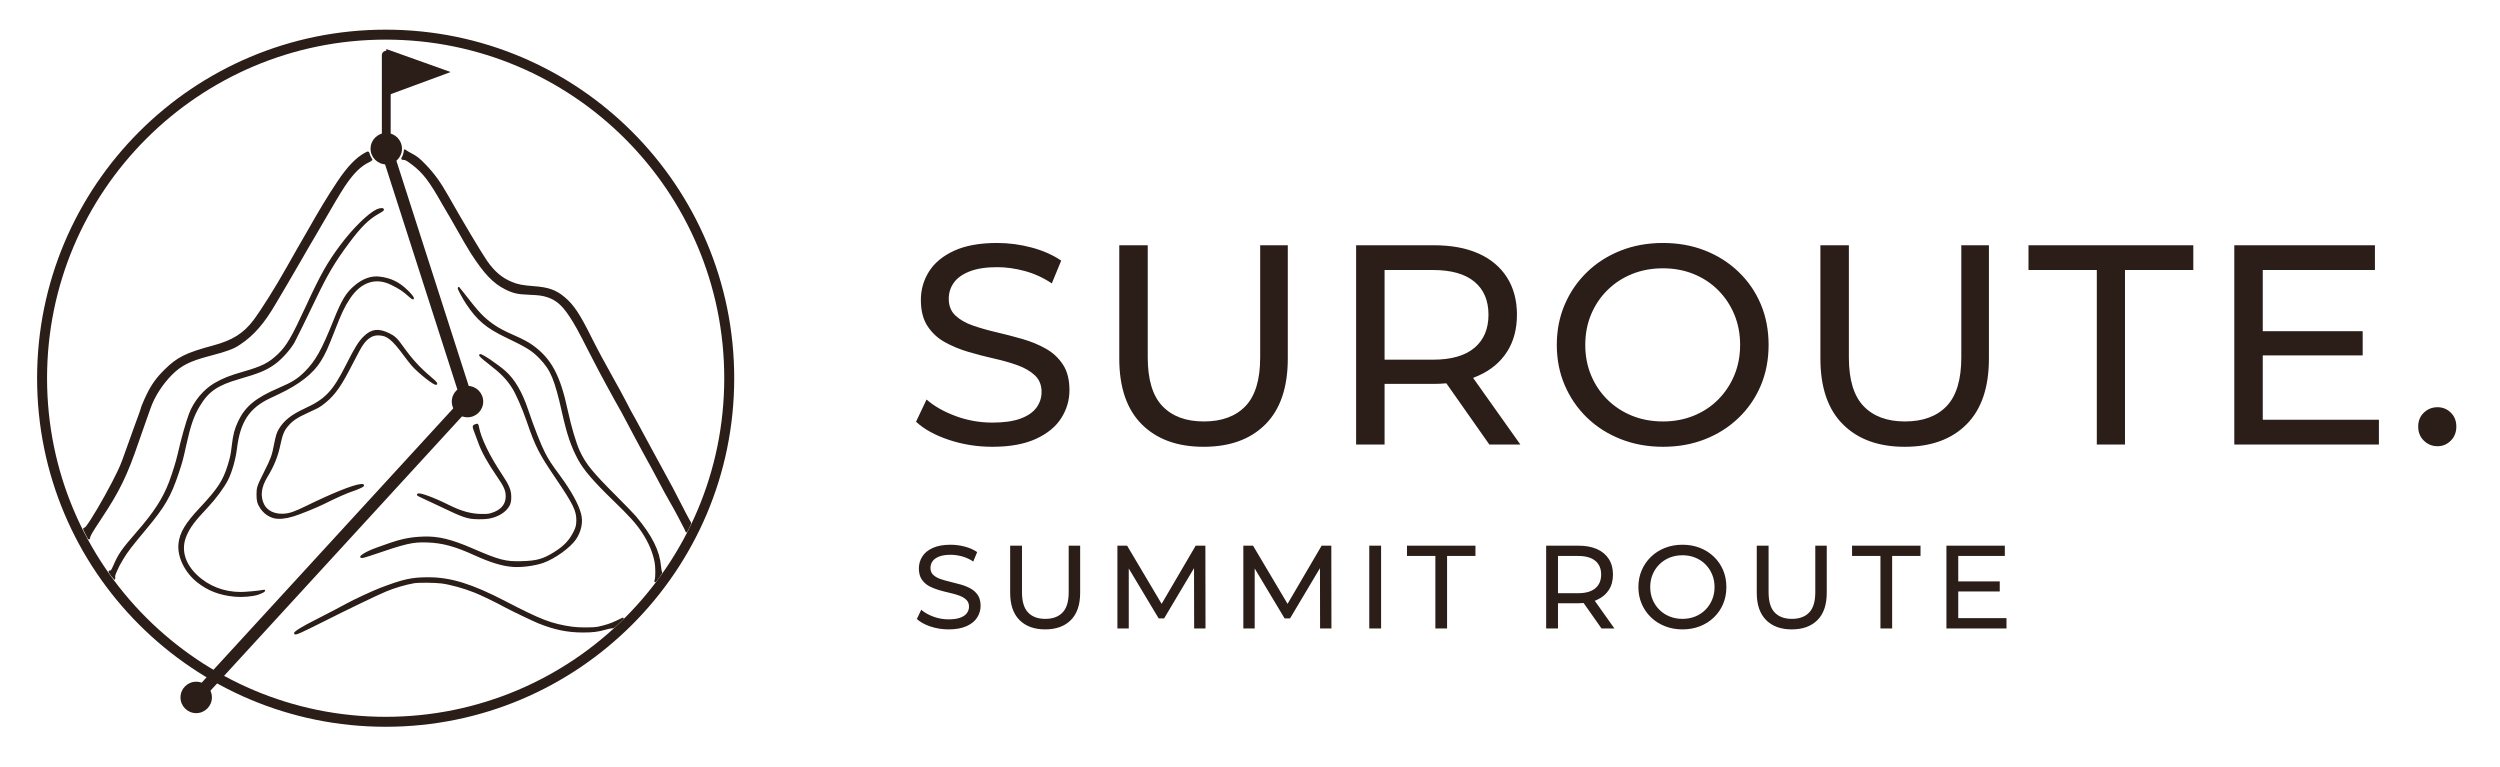
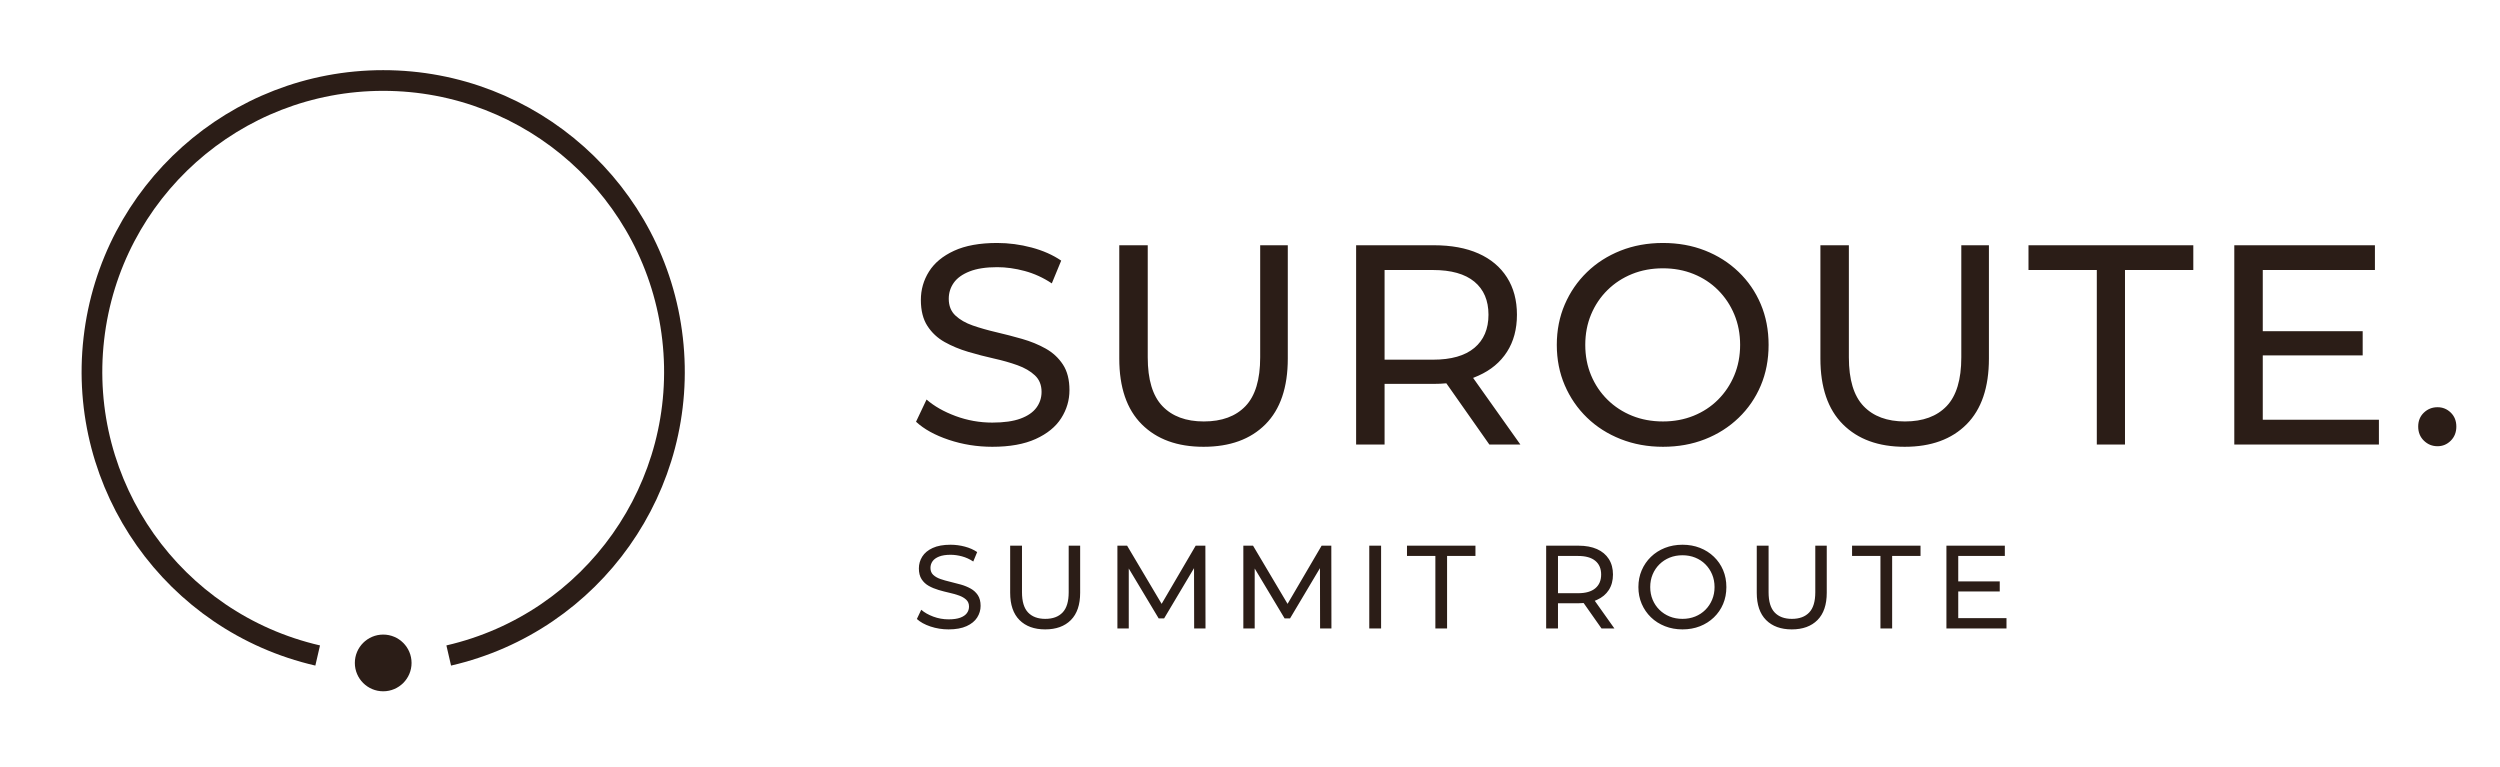
<svg xmlns="http://www.w3.org/2000/svg" viewBox="0.0 0.0 326.2 100.0" role="img" aria-label="SuRoute · Summit Route">
-   <circle cx="50.32" cy="49.35" r="44.83" fill="none" stroke="#2B1D17" stroke-width="1.30" />
-   <path fill="#2B1D17" fill-rule="evenodd" stroke="#2B1D17" stroke-width="0.22" stroke-linejoin="round" d="M38.48 82.65C38.39 82.51 39.49 81.83 41.23 80.96C42.20 80.47 44.75 79.14 45.34 78.81C46.16 78.35 48.65 77.20 49.62 76.82C52.65 75.67 53.71 75.43 55.88 75.43C58.81 75.43 61.56 76.29 65.88 78.53C70.60 80.98 71.90 81.48 74.62 81.88C75.50 82.01 77.46 82.01 78.05 81.88C79.10 81.65 79.73 81.44 80.50 81.07L81.27 80.70L80.67 81.29C80.06 81.87 80.06 81.88 79.82 81.88C79.68 81.88 79.30 81.96 78.97 82.06C78.07 82.33 77.34 82.42 76.02 82.42C74.04 82.41 72.37 82.07 70.30 81.24C69.55 80.93 66.83 79.63 65.92 79.14C64.76 78.50 62.74 77.53 61.95 77.22C60.51 76.65 58.81 76.18 57.62 76.02C56.79 75.91 54.62 75.89 54.02 75.99C52.96 76.17 51.44 76.61 50.35 77.07C49.25 77.52 45.22 79.47 41.98 81.10C39.26 82.47 38.56 82.78 38.48 82.65ZM30.63 77.75C28.67 77.56 27.17 76.99 25.79 75.89C24.18 74.61 23.21 72.59 23.40 70.92C23.56 69.52 24.28 68.32 26.15 66.33C28.49 63.83 29.19 62.77 29.82 60.72C30.13 59.73 30.23 59.25 30.35 58.17C30.52 56.71 30.70 56.03 31.17 55.02C32.09 53.09 33.42 52.00 36.45 50.70C38.20 49.95 38.89 49.51 39.83 48.58C41.26 47.15 42.05 45.74 43.61 41.85C44.68 39.18 45.23 38.27 46.33 37.34C47.39 36.45 48.46 36.07 49.52 36.20C50.98 36.38 52.02 36.88 53.12 37.95C53.95 38.75 54.23 39.34 53.45 38.65C52.68 37.95 52.16 37.60 51.12 37.09C49.05 36.04 47.05 36.69 45.59 38.88C44.85 40.00 44.49 40.76 43.57 43.12C42.65 45.47 42.38 46.08 41.78 47.05C40.81 48.65 38.99 50.08 36.32 51.33C36.02 51.48 35.49 51.73 35.14 51.89C32.46 53.16 31.24 55.01 30.82 58.45C30.66 59.83 30.17 61.56 29.67 62.55C29.17 63.55 28.05 65.06 26.97 66.20C25.32 67.94 24.69 68.79 24.23 69.89C23.48 71.66 23.99 73.55 25.64 75.11C27.18 76.57 29.20 77.35 31.41 77.35C32.02 77.35 33.66 77.20 34.20 77.10C34.52 77.04 34.51 77.04 34.47 77.10C34.43 77.18 34.00 77.38 33.65 77.50C32.90 77.73 31.61 77.84 30.63 77.75ZM85.53 75.67C85.65 75.33 85.64 73.99 85.53 73.38C85.28 72.03 84.71 70.69 83.80 69.33C83.04 68.20 82.17 67.24 80.11 65.25C77.49 62.71 76.23 61.24 75.51 59.90C74.61 58.22 74.09 56.70 73.45 53.85C72.47 49.48 71.95 48.24 70.51 46.74C69.49 45.68 68.84 45.27 66.00 43.91C63.52 42.72 62.32 41.71 60.93 39.62C60.46 38.92 59.76 37.62 59.83 37.56C59.84 37.54 59.88 37.56 59.91 37.61C59.93 37.66 60.04 37.80 60.14 37.91C60.24 38.03 60.45 38.30 60.61 38.50C62.38 40.80 63.07 41.52 64.33 42.41C65.00 42.88 65.73 43.27 67.00 43.83C68.11 44.31 68.91 44.74 69.45 45.13C71.86 46.88 72.99 48.99 73.97 53.55C74.44 55.72 75.06 57.81 75.54 58.87C76.35 60.60 77.17 61.62 80.35 64.80C81.49 65.94 82.64 67.13 82.91 67.45C85.02 69.98 85.97 71.89 86.15 73.97C86.18 74.27 86.23 74.57 86.27 74.63C86.33 74.72 86.31 74.77 85.97 75.25C85.47 75.95 85.43 75.98 85.53 75.67ZM14.61 75.11C14.21 74.55 14.21 74.55 14.37 74.55C14.54 74.55 14.62 74.43 14.88 73.85C15.55 72.30 15.95 71.74 17.92 69.47C20.16 66.91 21.34 65.09 22.17 62.90C22.59 61.77 23.08 60.20 23.27 59.35C23.72 57.37 24.34 55.15 24.75 54.06C25.36 52.42 26.62 50.90 28.07 50.06C29.16 49.44 29.96 49.12 31.69 48.62C34.24 47.89 35.10 47.46 36.35 46.27C37.48 45.19 38.14 44.05 40.05 39.92C41.89 35.92 42.81 34.30 44.47 32.07C46.09 29.90 48.12 27.90 49.20 27.41C49.66 27.20 50.13 27.21 49.95 27.43C49.91 27.47 49.63 27.65 49.32 27.82C48.02 28.56 46.99 29.58 45.42 31.70C43.63 34.10 42.62 35.81 41.15 38.89C39.97 41.35 38.53 44.29 38.31 44.67C37.72 45.66 36.65 46.83 35.77 47.46C34.69 48.23 33.73 48.62 31.20 49.35C28.32 50.18 27.13 51.00 25.96 52.96C25.20 54.22 24.76 55.50 24.20 58.04C23.78 59.96 23.71 60.23 23.20 61.75C22.20 64.73 21.43 66.07 19.00 68.97C17.10 71.25 16.56 71.95 15.99 72.90C15.56 73.61 15.42 73.88 15.15 74.50C14.91 75.05 14.88 75.20 14.94 75.42C14.97 75.52 14.99 75.60 14.98 75.60C14.97 75.60 14.81 75.38 14.61 75.11ZM66.90 73.86C65.54 73.76 64.02 73.29 61.95 72.35C59.35 71.17 57.72 70.73 55.70 70.67C53.80 70.61 52.99 70.80 48.25 72.42C47.16 72.79 46.83 72.80 47.34 72.43C47.71 72.16 48.40 71.83 49.28 71.52C49.72 71.37 50.29 71.17 50.55 71.07C52.40 70.41 53.63 70.17 55.30 70.12C57.19 70.06 58.87 70.47 61.60 71.65C65.12 73.18 65.96 73.40 68.10 73.33C70.06 73.28 70.93 73.03 72.41 72.10C73.67 71.30 74.36 70.57 74.94 69.42C75.22 68.87 75.31 68.49 75.31 67.88C75.31 66.60 74.88 65.73 72.63 62.40C70.41 59.13 69.96 58.26 68.80 54.87C68.26 53.29 67.42 51.38 66.93 50.60C66.21 49.45 65.45 48.66 63.79 47.38C62.96 46.74 62.53 46.35 62.64 46.31C62.85 46.24 64.90 47.63 65.89 48.50C67.08 49.56 68.04 51.20 68.81 53.50C69.58 55.79 70.51 58.15 71.03 59.14C71.53 60.10 71.81 60.53 73.08 62.26C74.46 64.15 75.38 65.82 75.71 67.06C75.99 68.09 75.75 69.29 75.08 70.29C74.36 71.37 72.34 72.82 70.83 73.35C69.73 73.73 68.03 73.95 66.90 73.86ZM11.26 69.67C10.93 69.03 10.91 68.97 11.01 68.96C11.18 68.95 11.34 68.75 11.94 67.83C12.99 66.20 14.62 63.26 15.46 61.48C15.92 60.49 16.03 60.19 16.97 57.53C17.18 56.95 17.46 56.16 17.60 55.77C18.13 54.35 18.45 53.45 18.45 53.39C18.45 53.28 18.88 52.23 19.23 51.52C19.84 50.26 20.48 49.36 21.50 48.35C23.15 46.70 24.26 46.15 27.85 45.18C30.36 44.51 31.84 43.58 33.13 41.88C34.16 40.51 36.02 37.56 37.55 34.83C38.43 33.26 38.58 32.99 38.90 32.45C39.09 32.13 39.64 31.17 40.14 30.30C41.93 27.16 42.78 25.75 44.11 23.75C45.41 21.80 46.55 20.62 47.72 20.00C48.04 19.82 48.06 19.83 48.15 20.16C48.18 20.29 48.28 20.50 48.36 20.63C48.44 20.75 48.50 20.86 48.50 20.87C48.50 20.88 48.35 20.96 48.17 21.04C47.00 21.59 46.04 22.54 44.87 24.30C44.39 25.02 43.18 27.04 41.77 29.50C41.58 29.84 41.17 30.53 40.88 31.03C40.58 31.52 39.88 32.73 39.31 33.73C38.75 34.71 37.86 36.23 37.35 37.10C36.84 37.97 36.19 39.06 35.92 39.52C34.42 42.10 33.08 43.66 31.31 44.84C30.75 45.22 30.41 45.39 29.70 45.64C29.16 45.84 28.78 45.95 27.25 46.36C24.74 47.02 23.59 47.60 22.37 48.82C21.12 50.08 20.08 51.69 19.55 53.21C19.47 53.44 19.29 53.94 19.15 54.33C18.89 55.05 18.60 55.86 18.02 57.55C16.50 62.01 15.53 64.01 13.14 67.61C11.94 69.42 11.69 69.85 11.65 70.15C11.62 70.37 11.62 70.37 11.26 69.67ZM89.38 68.94C89.08 68.32 88.04 66.36 87.60 65.62C87.23 65.00 86.47 63.60 85.79 62.30C85.42 61.59 84.61 60.10 84.55 60.02C84.53 60.00 84.22 59.41 83.85 58.73C83.48 58.04 83.10 57.33 83.00 57.15C82.90 56.97 82.51 56.25 82.15 55.55C81.79 54.85 81.33 54.00 81.15 53.67C80.96 53.35 80.59 52.67 80.31 52.18C80.04 51.68 79.58 50.85 79.29 50.32C78.68 49.21 77.86 47.66 77.00 45.98C75.54 43.10 75.06 42.23 74.34 41.15C73.39 39.73 72.59 39.05 71.45 38.68C70.76 38.46 70.40 38.41 69.03 38.35C67.58 38.30 66.96 38.16 65.97 37.66C64.41 36.88 63.23 35.64 61.52 32.98C61.17 32.44 60.23 30.83 59.82 30.08C59.69 29.83 59.27 29.10 58.89 28.45C58.50 27.81 58.04 27.01 57.85 26.68C56.09 23.56 55.27 22.49 53.80 21.38C53.10 20.85 52.91 20.75 52.62 20.75C52.43 20.75 52.42 20.72 52.53 20.58C52.62 20.45 52.80 19.88 52.80 19.70C52.80 19.55 52.80 19.55 52.93 19.68C53.01 19.75 53.31 19.93 53.60 20.08C54.32 20.45 54.68 20.73 55.45 21.53C56.57 22.69 57.37 23.79 58.38 25.57C60.30 28.97 62.72 33.02 63.44 34.06C64.41 35.48 65.45 36.36 66.76 36.89C67.55 37.22 68.20 37.34 69.67 37.45C71.56 37.59 72.50 37.93 73.60 38.85C74.76 39.81 75.57 41.02 77.12 44.15C77.83 45.57 78.92 47.60 79.98 49.48C80.62 50.61 81.10 51.50 81.58 52.42C82.02 53.29 82.30 53.81 83.00 55.05C83.32 55.63 83.76 56.44 84.55 57.92C84.91 58.60 85.39 59.49 85.62 59.89C85.85 60.30 86.20 60.94 86.40 61.32C86.60 61.71 86.96 62.36 87.19 62.78C87.43 63.19 87.88 64.04 88.20 64.68C89.17 66.58 89.91 67.99 90.06 68.20C90.10 68.26 90.05 68.40 89.84 68.82L89.57 69.36L89.38 68.94ZM61.38 67.57C60.66 67.44 59.90 67.15 58.58 66.51C57.86 66.17 56.89 65.71 56.43 65.50C54.79 64.75 54.49 64.60 54.51 64.54C54.60 64.29 56.49 64.97 58.49 65.97C60.17 66.81 61.48 67.17 62.90 67.17C63.66 67.17 63.76 67.16 64.17 67.03C65.37 66.66 66.04 65.92 66.09 64.91C66.13 64.05 65.90 63.50 64.93 62.10C63.74 60.38 62.90 58.86 62.51 57.74C62.40 57.43 62.19 56.88 62.05 56.51C61.71 55.61 61.71 55.57 62.04 55.46C62.33 55.36 62.31 55.34 62.38 55.70C62.66 57.22 63.78 59.52 65.46 62.04C66.34 63.35 66.60 64.00 66.60 64.85C66.60 65.63 66.44 66.01 65.93 66.53C65.39 67.06 64.60 67.43 63.68 67.58C63.11 67.67 61.91 67.66 61.38 67.57ZM35.75 67.51C35.07 67.33 34.47 66.89 34.05 66.27C33.68 65.70 33.57 65.33 33.58 64.50C33.58 63.62 33.63 63.47 34.59 61.55C35.45 59.83 35.58 59.49 35.87 57.98C36.11 56.78 36.21 56.48 36.48 56.03C37.12 54.95 38.09 54.19 39.80 53.40C42.52 52.15 43.50 51.12 45.26 47.63C46.35 45.46 46.88 44.60 47.52 43.98C48.50 43.02 49.36 42.91 50.75 43.58C51.46 43.93 51.76 44.21 52.50 45.25C53.67 46.90 54.71 48.03 56.15 49.25C56.80 49.80 56.98 50.00 56.93 50.09C56.80 50.30 54.69 48.65 53.81 47.65C53.58 47.39 53.12 46.80 52.79 46.35C51.20 44.19 50.51 43.65 49.32 43.65C48.54 43.65 47.84 44.10 47.24 45.00C47.00 45.35 46.81 45.70 45.38 48.45C44.21 50.69 43.32 51.82 41.93 52.83C41.53 53.11 41.22 53.27 40.05 53.80C38.72 54.40 38.10 54.82 37.51 55.52C36.98 56.14 36.77 56.64 36.47 58.05C36.18 59.48 35.63 60.83 34.80 62.18C33.97 63.54 33.82 64.75 34.36 65.85C34.78 66.71 35.76 67.19 36.95 67.14C37.78 67.10 38.44 66.88 39.98 66.12C43.35 64.47 46.02 63.39 47.06 63.27C47.35 63.24 47.48 63.30 47.34 63.42C47.27 63.49 46.45 63.85 46.12 63.95C45.35 64.19 43.75 64.90 42.18 65.69C41.27 66.14 39.11 67.02 38.27 67.27C37.23 67.59 36.37 67.67 35.75 67.51Z" />
-   <path d="M25.6 91L61 52.4L50.4 19.4" fill="none" stroke="#2B1D17" stroke-width="1.55" stroke-linecap="round" stroke-linejoin="round" />
-   <path d="M50.4 19.4V7.2" stroke="#2B1D17" stroke-width="1.15" stroke-linecap="round" />
-   <path fill="#2B1D17" d="M50.4 6.4L58.8 9.4L50.4 12.5Z" />
-   <circle fill="#2B1D17" cx="25.6" cy="91" r="2.05" />
-   <circle fill="#2B1D17" cx="61" cy="52.4" r="2.05" />
-   <circle fill="#2B1D17" cx="50.4" cy="19.4" r="2.05" />
+   <path d="M41.45 85.53A38 38 0 1 1 58.55 85.53" fill="none" stroke="#2B1D17" stroke-width="2.7" />
+   <circle cx="50" cy="86.50" r="3.7" fill="#2B1D17" />
  <g fill="#2B1D17">
    <path d="M129.477 58.297Q126.506 58.297 123.794 57.387Q121.083 56.477 119.523 55.029L120.897 52.131Q122.383 53.431 124.686 54.286Q126.989 55.14 129.477 55.14Q131.743 55.14 133.154 54.62Q134.566 54.1 135.234 53.19Q135.903 52.28 135.903 51.129Q135.903 49.791 135.03 48.974Q134.157 48.157 132.764 47.656Q131.371 47.154 129.7 46.783Q128.029 46.411 126.339 45.91Q124.649 45.409 123.256 44.629Q121.863 43.849 121.009 42.53Q120.154 41.211 120.154 39.131Q120.154 37.126 121.213 35.436Q122.271 33.746 124.481 32.724Q126.691 31.703 130.109 31.703Q132.374 31.703 134.603 32.297Q136.831 32.891 138.466 34.006L137.24 36.977Q135.569 35.863 133.711 35.361Q131.854 34.86 130.109 34.86Q127.917 34.86 126.506 35.417Q125.094 35.974 124.444 36.903Q123.794 37.831 123.794 38.983Q123.794 40.357 124.667 41.174Q125.54 41.991 126.933 42.474Q128.326 42.957 129.997 43.347Q131.669 43.737 133.359 44.22Q135.049 44.703 136.441 45.483Q137.834 46.263 138.689 47.563Q139.543 48.863 139.543 50.906Q139.543 52.874 138.466 54.564Q137.389 56.254 135.141 57.276Q132.894 58.297 129.477 58.297ZM157.037 58.297Q151.911 58.297 148.977 55.363Q146.043 52.429 146.043 46.783V32.0H149.757V46.634Q149.757 50.98 151.67 52.986Q153.583 54.991 157.074 54.991Q160.603 54.991 162.516 52.986Q164.429 50.98 164.429 46.634V32.0H168.031V46.783Q168.031 52.429 165.116 55.363Q162.2 58.297 157.037 58.297ZM176.946 58.0V32.0H187.086Q190.503 32.0 192.917 33.077Q195.331 34.154 196.631 36.197Q197.931 38.24 197.931 41.063Q197.931 43.886 196.631 45.91Q195.331 47.934 192.917 49.011Q192.583 49.16 192.211 49.309L198.377 58.0H194.329L188.72 50.014Q187.94 50.089 187.086 50.089H180.66V58.0ZM180.66 46.931H186.974Q190.54 46.931 192.379 45.39Q194.217 43.849 194.217 41.063Q194.217 38.277 192.379 36.754Q190.54 35.231 186.974 35.231H180.66ZM216.986 58.297Q214.014 58.297 211.47 57.294Q208.926 56.291 207.069 54.49Q205.211 52.689 204.171 50.274Q203.131 47.86 203.131 45.0Q203.131 42.14 204.171 39.726Q205.211 37.311 207.069 35.51Q208.926 33.709 211.451 32.706Q213.977 31.703 216.986 31.703Q219.957 31.703 222.464 32.687Q224.971 33.671 226.847 35.473Q228.723 37.274 229.744 39.689Q230.766 42.103 230.766 45.0Q230.766 47.897 229.744 50.311Q228.723 52.726 226.847 54.527Q224.971 56.329 222.464 57.313Q219.957 58.297 216.986 58.297ZM216.986 54.991Q219.14 54.991 220.979 54.249Q222.817 53.506 224.173 52.15Q225.529 50.794 226.29 48.974Q227.051 47.154 227.051 45.0Q227.051 42.846 226.29 41.026Q225.529 39.206 224.173 37.85Q222.817 36.494 220.979 35.751Q219.14 35.009 216.986 35.009Q214.794 35.009 212.956 35.751Q211.117 36.494 209.743 37.85Q208.369 39.206 207.607 41.026Q206.846 42.846 206.846 45.0Q206.846 47.154 207.607 48.974Q208.369 50.794 209.743 52.15Q211.117 53.506 212.956 54.249Q214.794 54.991 216.986 54.991ZM248.52 58.297Q243.394 58.297 240.46 55.363Q237.526 52.429 237.526 46.783V32.0H241.24V46.634Q241.24 50.98 243.153 52.986Q245.066 54.991 248.557 54.991Q252.086 54.991 253.999 52.986Q255.911 50.98 255.911 46.634V32.0H259.514V46.783Q259.514 52.429 256.599 55.363Q253.683 58.297 248.52 58.297ZM273.591 58.0V35.231H264.677V32.0H286.183V35.231H277.269V58.0ZM295.246 54.769H310.4V58.0H291.531V32.0H309.88V35.231H295.246V43.217H308.283V46.374H295.246ZM318.051 58.223Q317.011 58.223 316.269 57.499Q315.526 56.774 315.526 55.66Q315.526 54.546 316.269 53.84Q317.011 53.134 318.051 53.134Q319.054 53.134 319.779 53.84Q320.503 54.546 320.503 55.66Q320.503 56.774 319.779 57.499Q319.054 58.223 318.051 58.223Z" />
    <path d="M123.767 82.123Q122.533 82.123 121.407 81.745Q120.281 81.367 119.633 80.766L120.203 79.562Q120.821 80.102 121.777 80.457Q122.734 80.812 123.767 80.812Q124.709 80.812 125.295 80.596Q125.881 80.38 126.159 80.002Q126.437 79.624 126.437 79.146Q126.437 78.59 126.074 78.251Q125.711 77.911 125.133 77.703Q124.554 77.495 123.86 77.341Q123.166 77.186 122.464 76.978Q121.762 76.77 121.183 76.446Q120.605 76.122 120.25 75.574Q119.895 75.026 119.895 74.162Q119.895 73.329 120.335 72.627Q120.774 71.925 121.692 71.501Q122.61 71.077 124.03 71.077Q124.971 71.077 125.897 71.323Q126.822 71.57 127.501 72.033L126.992 73.267Q126.298 72.805 125.526 72.596Q124.755 72.388 124.03 72.388Q123.119 72.388 122.533 72.619Q121.947 72.851 121.677 73.237Q121.407 73.622 121.407 74.101Q121.407 74.671 121.769 75.011Q122.132 75.35 122.711 75.551Q123.289 75.751 123.983 75.913Q124.678 76.075 125.38 76.276Q126.082 76.477 126.66 76.801Q127.239 77.125 127.594 77.665Q127.949 78.205 127.949 79.053Q127.949 79.871 127.501 80.573Q127.054 81.275 126.12 81.699Q125.187 82.123 123.767 82.123ZM136.373 82.123Q134.243 82.123 133.025 80.905Q131.806 79.686 131.806 77.341V71.2H133.349V77.279Q133.349 79.084 134.143 79.917Q134.938 80.75 136.388 80.75Q137.854 80.75 138.648 79.917Q139.443 79.084 139.443 77.279V71.2H140.939V77.341Q140.939 79.686 139.728 80.905Q138.517 82.123 136.373 82.123ZM145.799 82.0V71.2H147.065L151.57 78.791L156.013 71.2H157.278L157.294 82.0H155.813L155.797 74.131L151.894 80.689H151.184L147.281 74.178V82.0ZM162.231 82.0V71.2H163.496L168.001 78.791L172.445 71.2H173.71L173.725 82.0H172.244L172.229 74.131L168.325 80.689H167.615L163.712 74.178V82.0ZM178.662 82.0V71.2H180.205V82.0ZM187.287 82.0V72.542H183.584V71.2H192.517V72.542H188.814V82.0ZM201.743 82.0V71.2H205.955Q207.375 71.2 208.378 71.647Q209.381 72.095 209.921 72.943Q210.461 73.792 210.461 74.965Q210.461 76.137 209.921 76.978Q209.381 77.819 208.378 78.266Q208.239 78.328 208.085 78.39L210.646 82.0H208.964L206.634 78.683Q206.31 78.714 205.955 78.714H203.286V82.0ZM203.286 77.402H205.909Q207.39 77.402 208.154 76.762Q208.918 76.122 208.918 74.965Q208.918 73.807 208.154 73.175Q207.39 72.542 205.909 72.542H203.286ZM219.533 82.123Q218.298 82.123 217.241 81.707Q216.185 81.29 215.413 80.542Q214.642 79.794 214.21 78.791Q213.778 77.788 213.778 76.6Q213.778 75.412 214.21 74.409Q214.642 73.406 215.413 72.658Q216.185 71.91 217.234 71.493Q218.283 71.077 219.533 71.077Q220.767 71.077 221.808 71.485Q222.85 71.894 223.629 72.643Q224.408 73.391 224.832 74.394Q225.257 75.397 225.257 76.6Q225.257 77.803 224.832 78.806Q224.408 79.809 223.629 80.557Q222.85 81.306 221.808 81.715Q220.767 82.123 219.533 82.123ZM219.533 80.75Q220.427 80.75 221.191 80.442Q221.955 80.133 222.518 79.57Q223.081 79.007 223.397 78.251Q223.714 77.495 223.714 76.6Q223.714 75.705 223.397 74.949Q223.081 74.193 222.518 73.63Q221.955 73.067 221.191 72.758Q220.427 72.45 219.533 72.45Q218.622 72.45 217.859 72.758Q217.095 73.067 216.524 73.63Q215.953 74.193 215.637 74.949Q215.321 75.705 215.321 76.6Q215.321 77.495 215.637 78.251Q215.953 79.007 216.524 79.57Q217.095 80.133 217.859 80.442Q218.622 80.75 219.533 80.75ZM233.789 82.123Q231.659 82.123 230.441 80.905Q229.222 79.686 229.222 77.341V71.2H230.765V77.279Q230.765 79.084 231.559 79.917Q232.354 80.75 233.804 80.75Q235.27 80.75 236.064 79.917Q236.859 79.084 236.859 77.279V71.2H238.355V77.341Q238.355 79.686 237.144 80.905Q235.933 82.123 233.789 82.123ZM245.36 82.0V72.542H241.657V71.2H250.59V72.542H246.887V82.0ZM255.512 80.658H261.807V82.0H253.969V71.2H261.591V72.542H255.512V75.859H260.927V77.171H255.512Z" />
  </g>
</svg>
